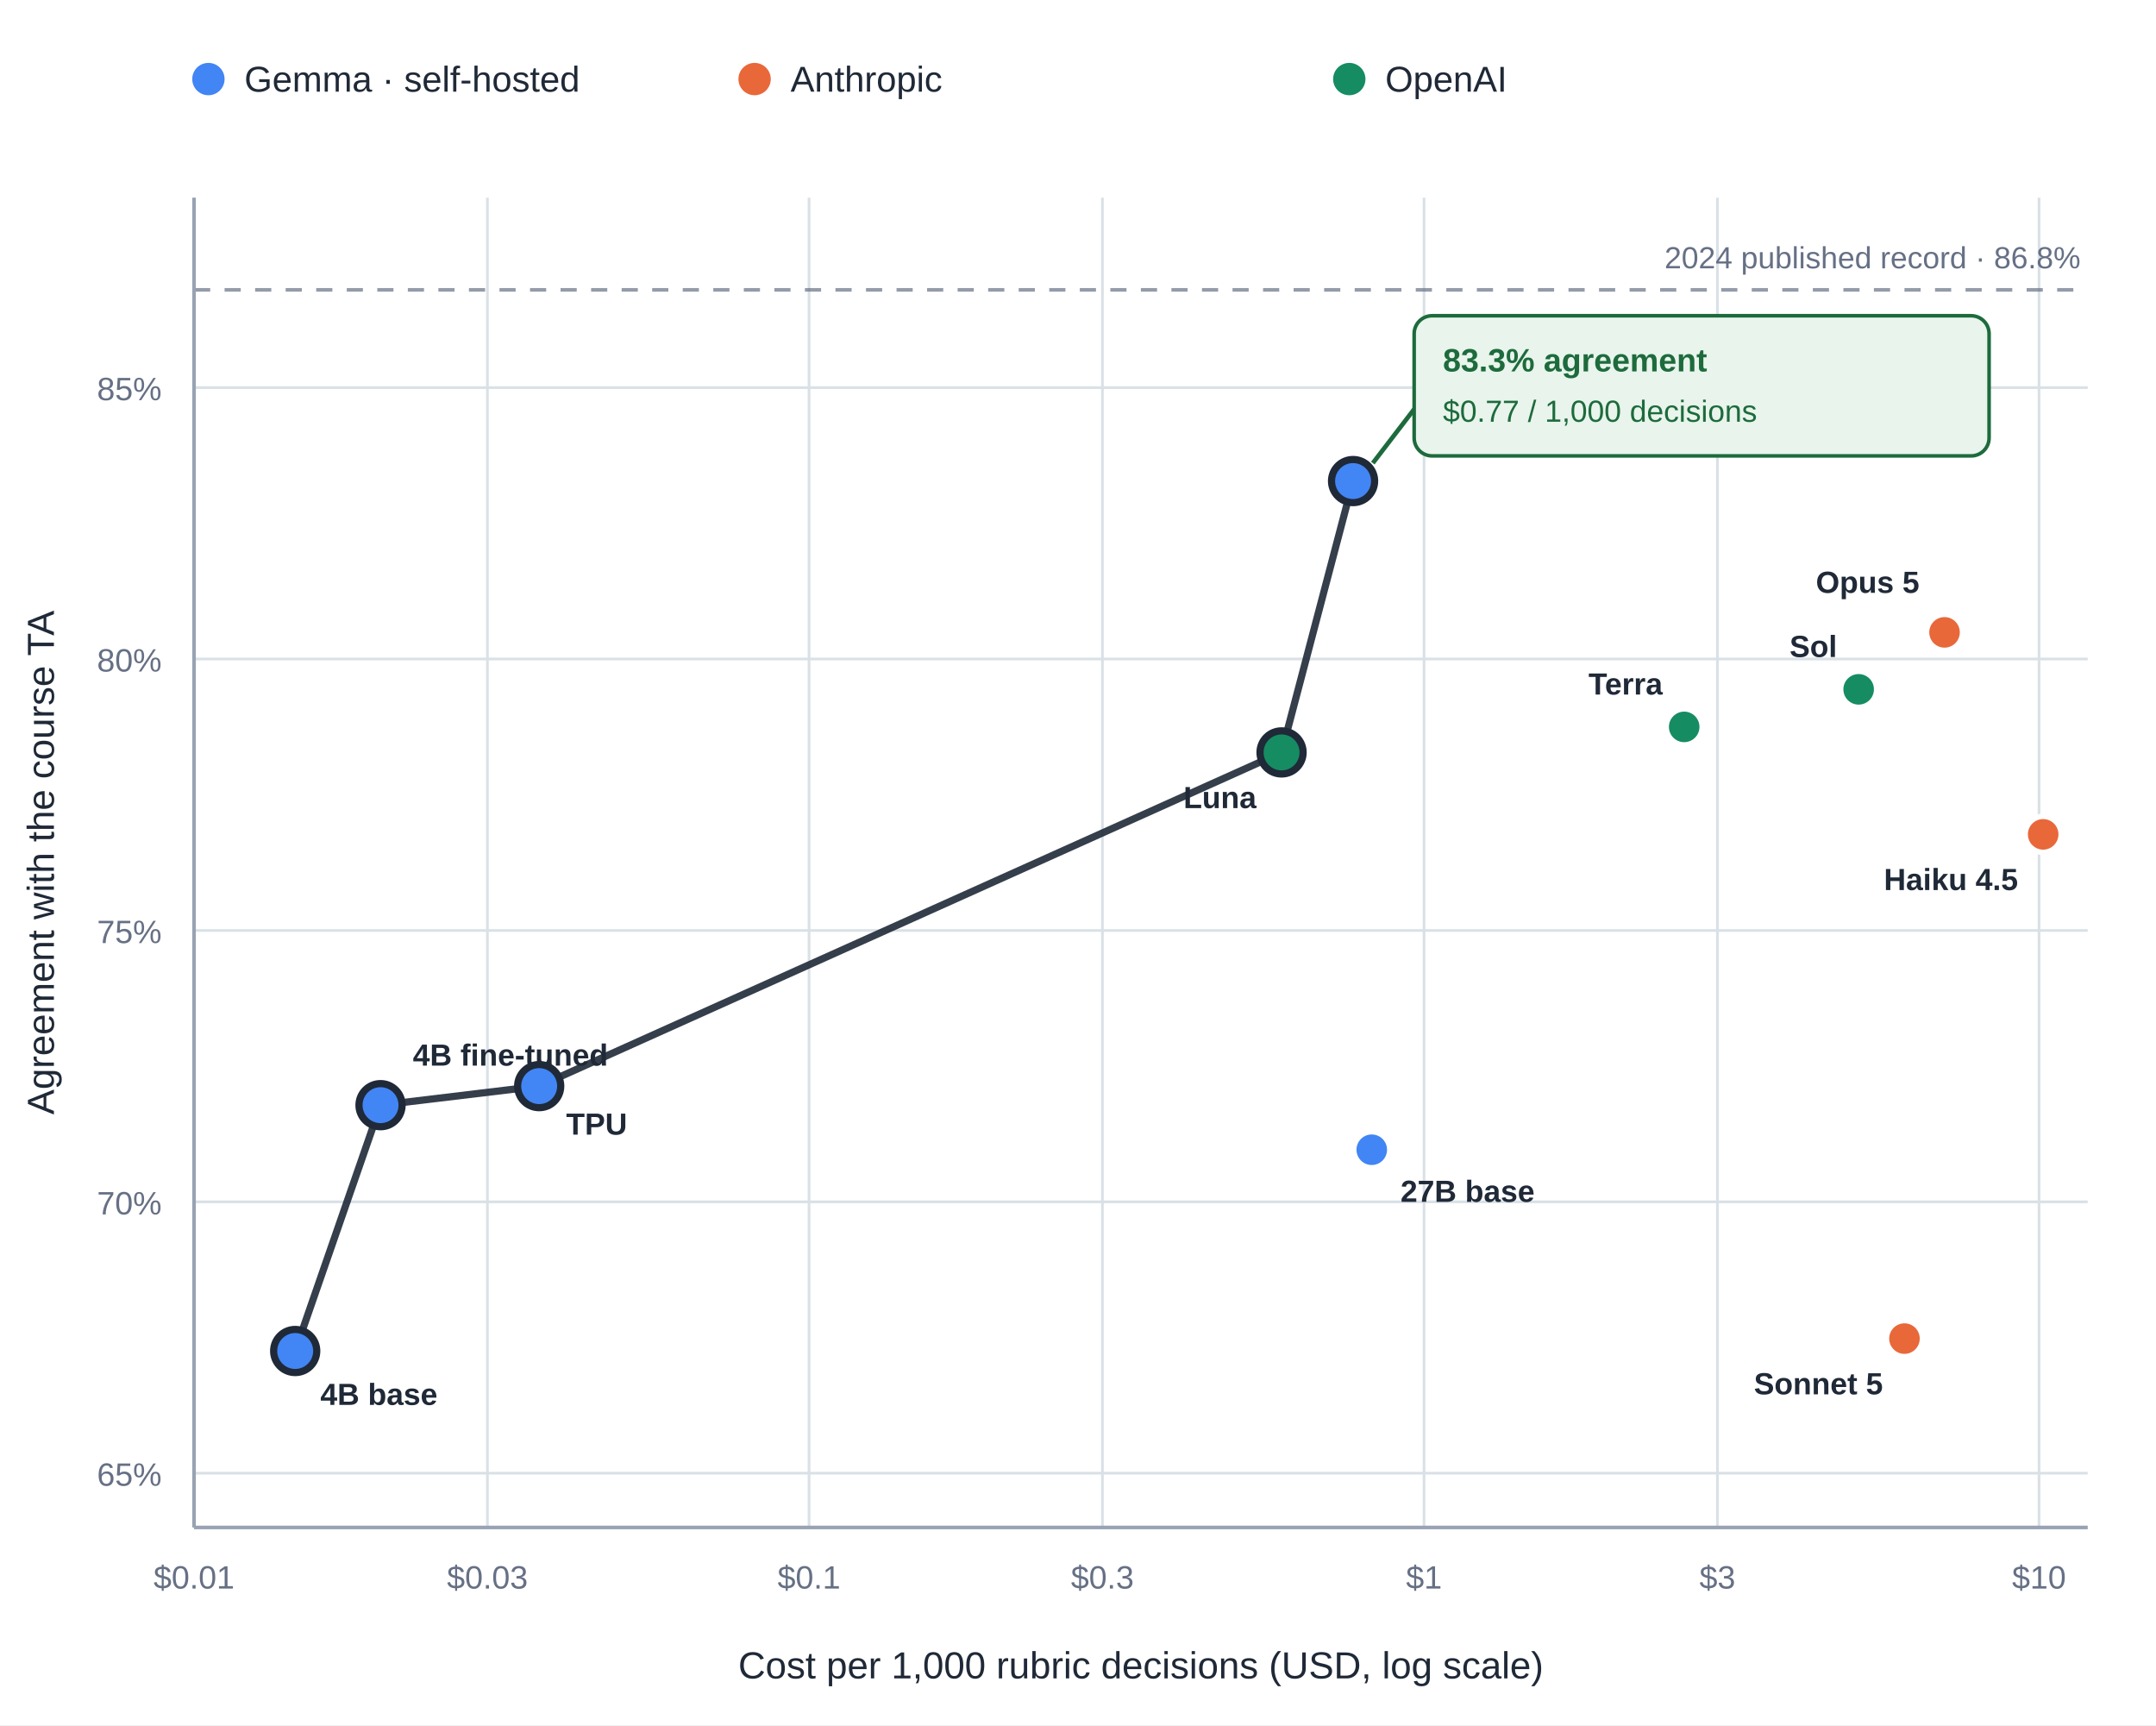
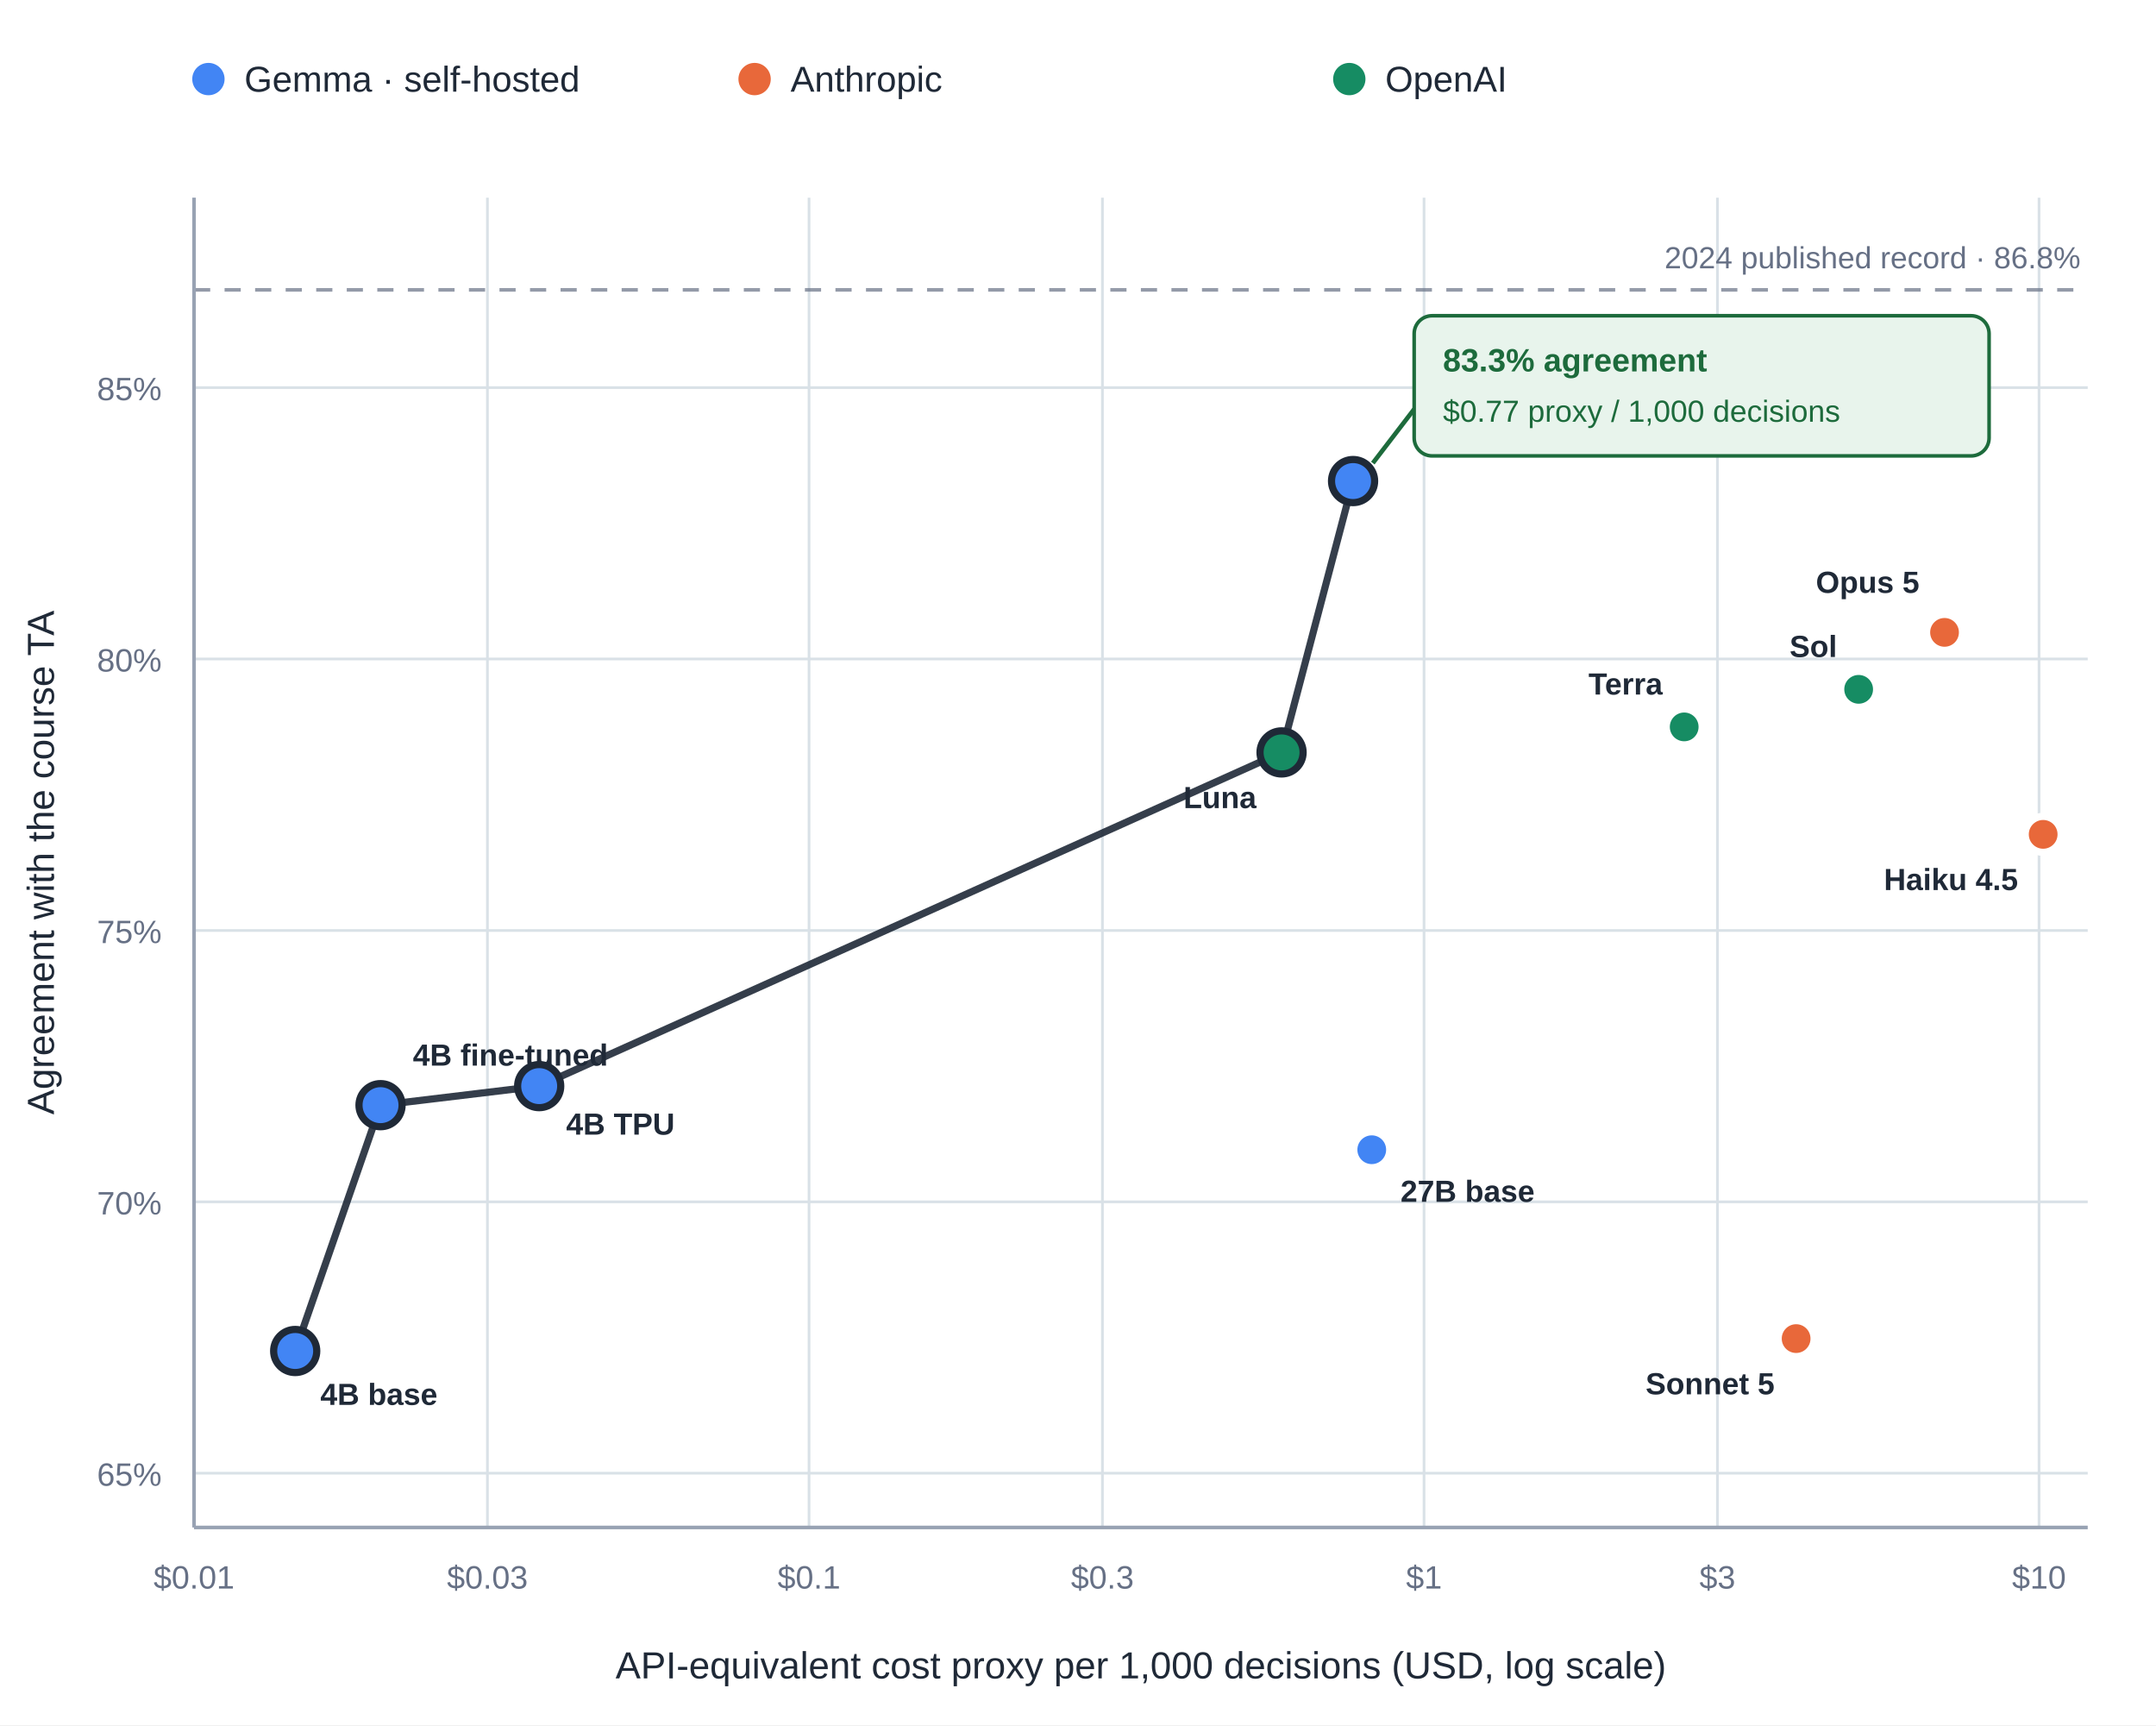
<svg xmlns="http://www.w3.org/2000/svg" viewBox="0 0 1200 960" width="1200" height="960">
  <rect width="1200" height="960" fill="#FFFFFF" />
  <g font-family="Manrope, Arial, sans-serif">
-     <g font-size="20" fill="#1F2937">
-       <circle cx="116" cy="44" r="9" fill="#4285F4" />
-       <text x="136" y="51">Gemma · self-hosted</text>
-       <circle cx="420" cy="44" r="9" fill="#E8683A" />
-       <text x="440" y="51">Anthropic</text>
-       <circle cx="751" cy="44" r="9" fill="#168C63" />
-       <text x="771" y="51">OpenAI</text>
-     </g>
-     <line x1="108" y1="819.8" x2="1162" y2="819.8" stroke="#D9E1E7" stroke-width="1.5" />
-     <text x="90" y="826.8" text-anchor="end" font-size="18" fill="#667085">65%</text>
-     <line x1="108" y1="668.8" x2="1162" y2="668.8" stroke="#D9E1E7" stroke-width="1.5" />
-     <text x="90" y="675.8" text-anchor="end" font-size="18" fill="#667085">70%</text>
-     <line x1="108" y1="517.8" x2="1162" y2="517.8" stroke="#D9E1E7" stroke-width="1.5" />
-     <text x="90" y="524.8" text-anchor="end" font-size="18" fill="#667085">75%</text>
-     <line x1="108" y1="366.7" x2="1162" y2="366.7" stroke="#D9E1E7" stroke-width="1.5" />
-     <text x="90" y="373.7" text-anchor="end" font-size="18" fill="#667085">80%</text>
-     <line x1="108" y1="215.7" x2="1162" y2="215.7" stroke="#D9E1E7" stroke-width="1.5" />
-     <text x="90" y="222.7" text-anchor="end" font-size="18" fill="#667085">85%</text>
-     <line x1="108.0" y1="110" x2="108.0" y2="850" stroke="#D9E1E7" stroke-width="1.5" />
-     <text x="108.0" y="884" text-anchor="middle" font-size="18" fill="#667085">$0.01</text>
-     <line x1="271.3" y1="110" x2="271.3" y2="850" stroke="#D9E1E7" stroke-width="1.5" />
-     <text x="271.3" y="884" text-anchor="middle" font-size="18" fill="#667085">$0.03</text>
-     <line x1="450.3" y1="110" x2="450.3" y2="850" stroke="#D9E1E7" stroke-width="1.5" />
-     <text x="450.3" y="884" text-anchor="middle" font-size="18" fill="#667085">$0.1</text>
-     <line x1="613.6" y1="110" x2="613.6" y2="850" stroke="#D9E1E7" stroke-width="1.5" />
-     <text x="613.6" y="884" text-anchor="middle" font-size="18" fill="#667085">$0.3</text>
-     <line x1="792.6" y1="110" x2="792.6" y2="850" stroke="#D9E1E7" stroke-width="1.5" />
-     <text x="792.6" y="884" text-anchor="middle" font-size="18" fill="#667085">$1</text>
-     <line x1="955.9" y1="110" x2="955.9" y2="850" stroke="#D9E1E7" stroke-width="1.5" />
-     <text x="955.9" y="884" text-anchor="middle" font-size="18" fill="#667085">$3</text>
-     <line x1="1134.9" y1="110" x2="1134.9" y2="850" stroke="#D9E1E7" stroke-width="1.5" />
-     <text x="1134.9" y="884" text-anchor="middle" font-size="18" fill="#667085">$10</text>
-     <line x1="108" y1="161.3" x2="1162" y2="161.3" stroke="#667085" stroke-width="2" stroke-dasharray="9 8" opacity="0.7" />
-     <text x="1158" y="149.3" text-anchor="end" font-size="17" fill="#667085">2024 published record · 86.8%</text>
-     <line x1="108" y1="850" x2="1162" y2="850" stroke="#98A2B3" stroke-width="2" />
-     <line x1="108" y1="110" x2="108" y2="850" stroke="#98A2B3" stroke-width="2" />
-     <text x="635" y="934" text-anchor="middle" font-size="21" fill="#1F2937">Cost per 1,000 rubric decisions (USD, log scale)</text>
-     <text x="30" y="480" text-anchor="middle" font-size="21" fill="#1F2937" transform="rotate(-90 30 480)">Agreement with the course TA</text>
+     <circle cx="116" cy="44" r="9" fill="#4285F4" />
+     <text x="136.0" y="51.0" text-anchor="start" font-size="20" font-weight="400" fill="#1F2937">Gemma · self-hosted</text>
+     <circle cx="420" cy="44" r="9" fill="#E8683A" />
+     <text x="440.0" y="51.0" text-anchor="start" font-size="20" font-weight="400" fill="#1F2937">Anthropic</text>
+     <circle cx="751" cy="44" r="9" fill="#168C63" />
+     <text x="771.0" y="51.0" text-anchor="start" font-size="20" font-weight="400" fill="#1F2937">OpenAI</text>
+     <line x1="108.0" y1="819.8" x2="1162.0" y2="819.8" stroke="#D9E1E7" stroke-width="1.5" />
+     <text x="90.0" y="826.8" text-anchor="end" font-size="18" font-weight="400" fill="#667085">65%</text>
+     <line x1="108.0" y1="668.8" x2="1162.0" y2="668.8" stroke="#D9E1E7" stroke-width="1.5" />
+     <text x="90.0" y="675.8" text-anchor="end" font-size="18" font-weight="400" fill="#667085">70%</text>
+     <line x1="108.0" y1="517.8" x2="1162.0" y2="517.8" stroke="#D9E1E7" stroke-width="1.5" />
+     <text x="90.0" y="524.8" text-anchor="end" font-size="18" font-weight="400" fill="#667085">75%</text>
+     <line x1="108.0" y1="366.7" x2="1162.0" y2="366.7" stroke="#D9E1E7" stroke-width="1.5" />
+     <text x="90.0" y="373.7" text-anchor="end" font-size="18" font-weight="400" fill="#667085">80%</text>
+     <line x1="108.0" y1="215.7" x2="1162.0" y2="215.7" stroke="#D9E1E7" stroke-width="1.5" />
+     <text x="90.0" y="222.7" text-anchor="end" font-size="18" font-weight="400" fill="#667085">85%</text>
+     <line x1="108.0" y1="110.0" x2="108.0" y2="850.0" stroke="#D9E1E7" stroke-width="1.5" />
+     <text x="108.0" y="884.0" text-anchor="middle" font-size="18" font-weight="400" fill="#667085">$0.01</text>
+     <line x1="271.3" y1="110.0" x2="271.3" y2="850.0" stroke="#D9E1E7" stroke-width="1.5" />
+     <text x="271.3" y="884.0" text-anchor="middle" font-size="18" font-weight="400" fill="#667085">$0.03</text>
+     <line x1="450.3" y1="110.0" x2="450.3" y2="850.0" stroke="#D9E1E7" stroke-width="1.5" />
+     <text x="450.3" y="884.0" text-anchor="middle" font-size="18" font-weight="400" fill="#667085">$0.1</text>
+     <line x1="613.6" y1="110.0" x2="613.6" y2="850.0" stroke="#D9E1E7" stroke-width="1.5" />
+     <text x="613.6" y="884.0" text-anchor="middle" font-size="18" font-weight="400" fill="#667085">$0.3</text>
+     <line x1="792.6" y1="110.0" x2="792.6" y2="850.0" stroke="#D9E1E7" stroke-width="1.5" />
+     <text x="792.6" y="884.0" text-anchor="middle" font-size="18" font-weight="400" fill="#667085">$1</text>
+     <line x1="955.9" y1="110.0" x2="955.9" y2="850.0" stroke="#D9E1E7" stroke-width="1.5" />
+     <text x="955.9" y="884.0" text-anchor="middle" font-size="18" font-weight="400" fill="#667085">$3</text>
+     <line x1="1134.9" y1="110.0" x2="1134.9" y2="850.0" stroke="#D9E1E7" stroke-width="1.5" />
+     <text x="1134.9" y="884.0" text-anchor="middle" font-size="18" font-weight="400" fill="#667085">$10</text>
+     <line x1="108.0" y1="161.3" x2="1162.0" y2="161.3" stroke="#667085" stroke-width="2" stroke-dasharray="9 8" opacity="0.7" />
+     <text x="1158.0" y="149.3" text-anchor="end" font-size="17" font-weight="400" fill="#667085">2024 published record · 86.8%</text>
+     <line x1="108.0" y1="850.0" x2="1162.0" y2="850.0" stroke="#98A2B3" stroke-width="2" />
+     <line x1="108.0" y1="110.0" x2="108.0" y2="850.0" stroke="#98A2B3" stroke-width="2" />
+     <text x="635.0" y="934.0" text-anchor="middle" font-size="21" font-weight="400" fill="#1F2937">API-equivalent cost proxy per 1,000 decisions (USD, log scale)</text>
+     <text x="30.0" y="480.0" text-anchor="middle" font-size="21" font-weight="400" fill="#1F2937" transform="rotate(-90 30 480)">Agreement with the course TA</text>
    <polyline points="164.3,751.8 211.8,615.0 300.1,604.4 713.3,418.7 753.1,267.7" fill="none" stroke="#1F2937" stroke-width="4" stroke-linejoin="round" stroke-linecap="round" opacity="0.9" />
    <circle cx="164.3" cy="751.8" r="12" fill="#4285F4" stroke="#1F2937" stroke-width="4" />
    <text x="178.3" y="781.8" text-anchor="start" font-size="17" font-weight="600" fill="#1F2937">4B base</text>
    <circle cx="211.8" cy="615.0" r="12" fill="#4285F4" stroke="#1F2937" stroke-width="4" />
    <text x="229.8" y="593.0" text-anchor="start" font-size="17" font-weight="600" fill="#1F2937">4B fine-tuned</text>
    <circle cx="300.1" cy="604.4" r="12" fill="#4285F4" stroke="#1F2937" stroke-width="4" />
-     <text x="315.1" y="631.4" text-anchor="start" font-size="17" font-weight="600" fill="#1F2937">TPU</text>
+     <text x="315.1" y="631.4" text-anchor="start" font-size="17" font-weight="600" fill="#1F2937">4B TPU</text>
    <circle cx="713.3" cy="418.7" r="12" fill="#168C63" stroke="#1F2937" stroke-width="4" />
    <text x="699.3" y="449.7" text-anchor="end" font-size="17" font-weight="600" fill="#1F2937">Luna</text>
    <circle cx="753.1" cy="267.7" r="12" fill="#4285F4" stroke="#1F2937" stroke-width="4" />
-     <circle cx="763.5" cy="639.8" r="10" fill="#4285F4" stroke="#FFFFFF" stroke-width="3" />
+     <circle cx="763.5" cy="639.8" r="10" fill="#4285F4" stroke="#FFFFFF" stroke-width="4" />
    <text x="779.5" y="668.8" text-anchor="start" font-size="17" font-weight="600" fill="#1F2937">27B base</text>
-     <circle cx="937.4" cy="404.5" r="10" fill="#168C63" stroke="#FFFFFF" stroke-width="3" />
+     <circle cx="937.4" cy="404.5" r="10" fill="#168C63" stroke="#FFFFFF" stroke-width="4" />
    <text x="925.4" y="386.5" text-anchor="end" font-size="17" font-weight="600" fill="#1F2937">Terra</text>
-     <circle cx="1034.5" cy="383.6" r="10" fill="#168C63" stroke="#FFFFFF" stroke-width="3" />
+     <circle cx="1034.5" cy="383.6" r="10" fill="#168C63" stroke="#FFFFFF" stroke-width="4" />
    <text x="1022.5" y="365.6" text-anchor="end" font-size="17" font-weight="600" fill="#1F2937">Sol</text>
-     <circle cx="1060.0" cy="744.9" r="10" fill="#E8683A" stroke="#FFFFFF" stroke-width="3" />
-     <text x="1048.0" y="775.9" text-anchor="end" font-size="17" font-weight="600" fill="#1F2937">Sonnet 5</text>
-     <circle cx="1082.3" cy="351.9" r="10" fill="#E8683A" stroke="#FFFFFF" stroke-width="3" />
+     <circle cx="999.7" cy="744.9" r="10" fill="#E8683A" stroke="#FFFFFF" stroke-width="4" />
+     <text x="987.7" y="775.9" text-anchor="end" font-size="17" font-weight="600" fill="#1F2937">Sonnet 5</text>
+     <circle cx="1082.3" cy="351.9" r="10" fill="#E8683A" stroke="#FFFFFF" stroke-width="4" />
    <text x="1068.3" y="329.9" text-anchor="end" font-size="17" font-weight="600" fill="#1F2937">Opus 5</text>
-     <circle cx="1137.2" cy="464.3" r="10" fill="#E8683A" stroke="#FFFFFF" stroke-width="3" />
+     <circle cx="1137.2" cy="464.3" r="10" fill="#E8683A" stroke="#FFFFFF" stroke-width="4" />
    <text x="1123.2" y="495.3" text-anchor="end" font-size="17" font-weight="600" fill="#1F2937">Haiku 4.5</text>
    <line x1="764.1" y1="257.7" x2="787.1" y2="227.7" stroke="#1D6B3C" stroke-width="2.5" />
    <rect x="787.1" y="175.7" width="320" height="78" rx="10" fill="#E8F4EC" stroke="#1D6B3C" stroke-width="2" />
-     <text x="803.1" y="206.7" font-size="18" font-weight="700" fill="#1D6B3C">83.3% agreement</text>
-     <text x="803.1" y="234.7" font-size="17" fill="#1D6B3C">$0.77 / 1,000 decisions</text>
+     <text x="803.1" y="206.7" text-anchor="start" font-size="18" font-weight="700" fill="#1D6B3C">83.3% agreement</text>
+     <text x="803.1" y="234.7" text-anchor="start" font-size="17" font-weight="400" fill="#1D6B3C">$0.77 proxy / 1,000 decisions</text>
  </g>
</svg>
